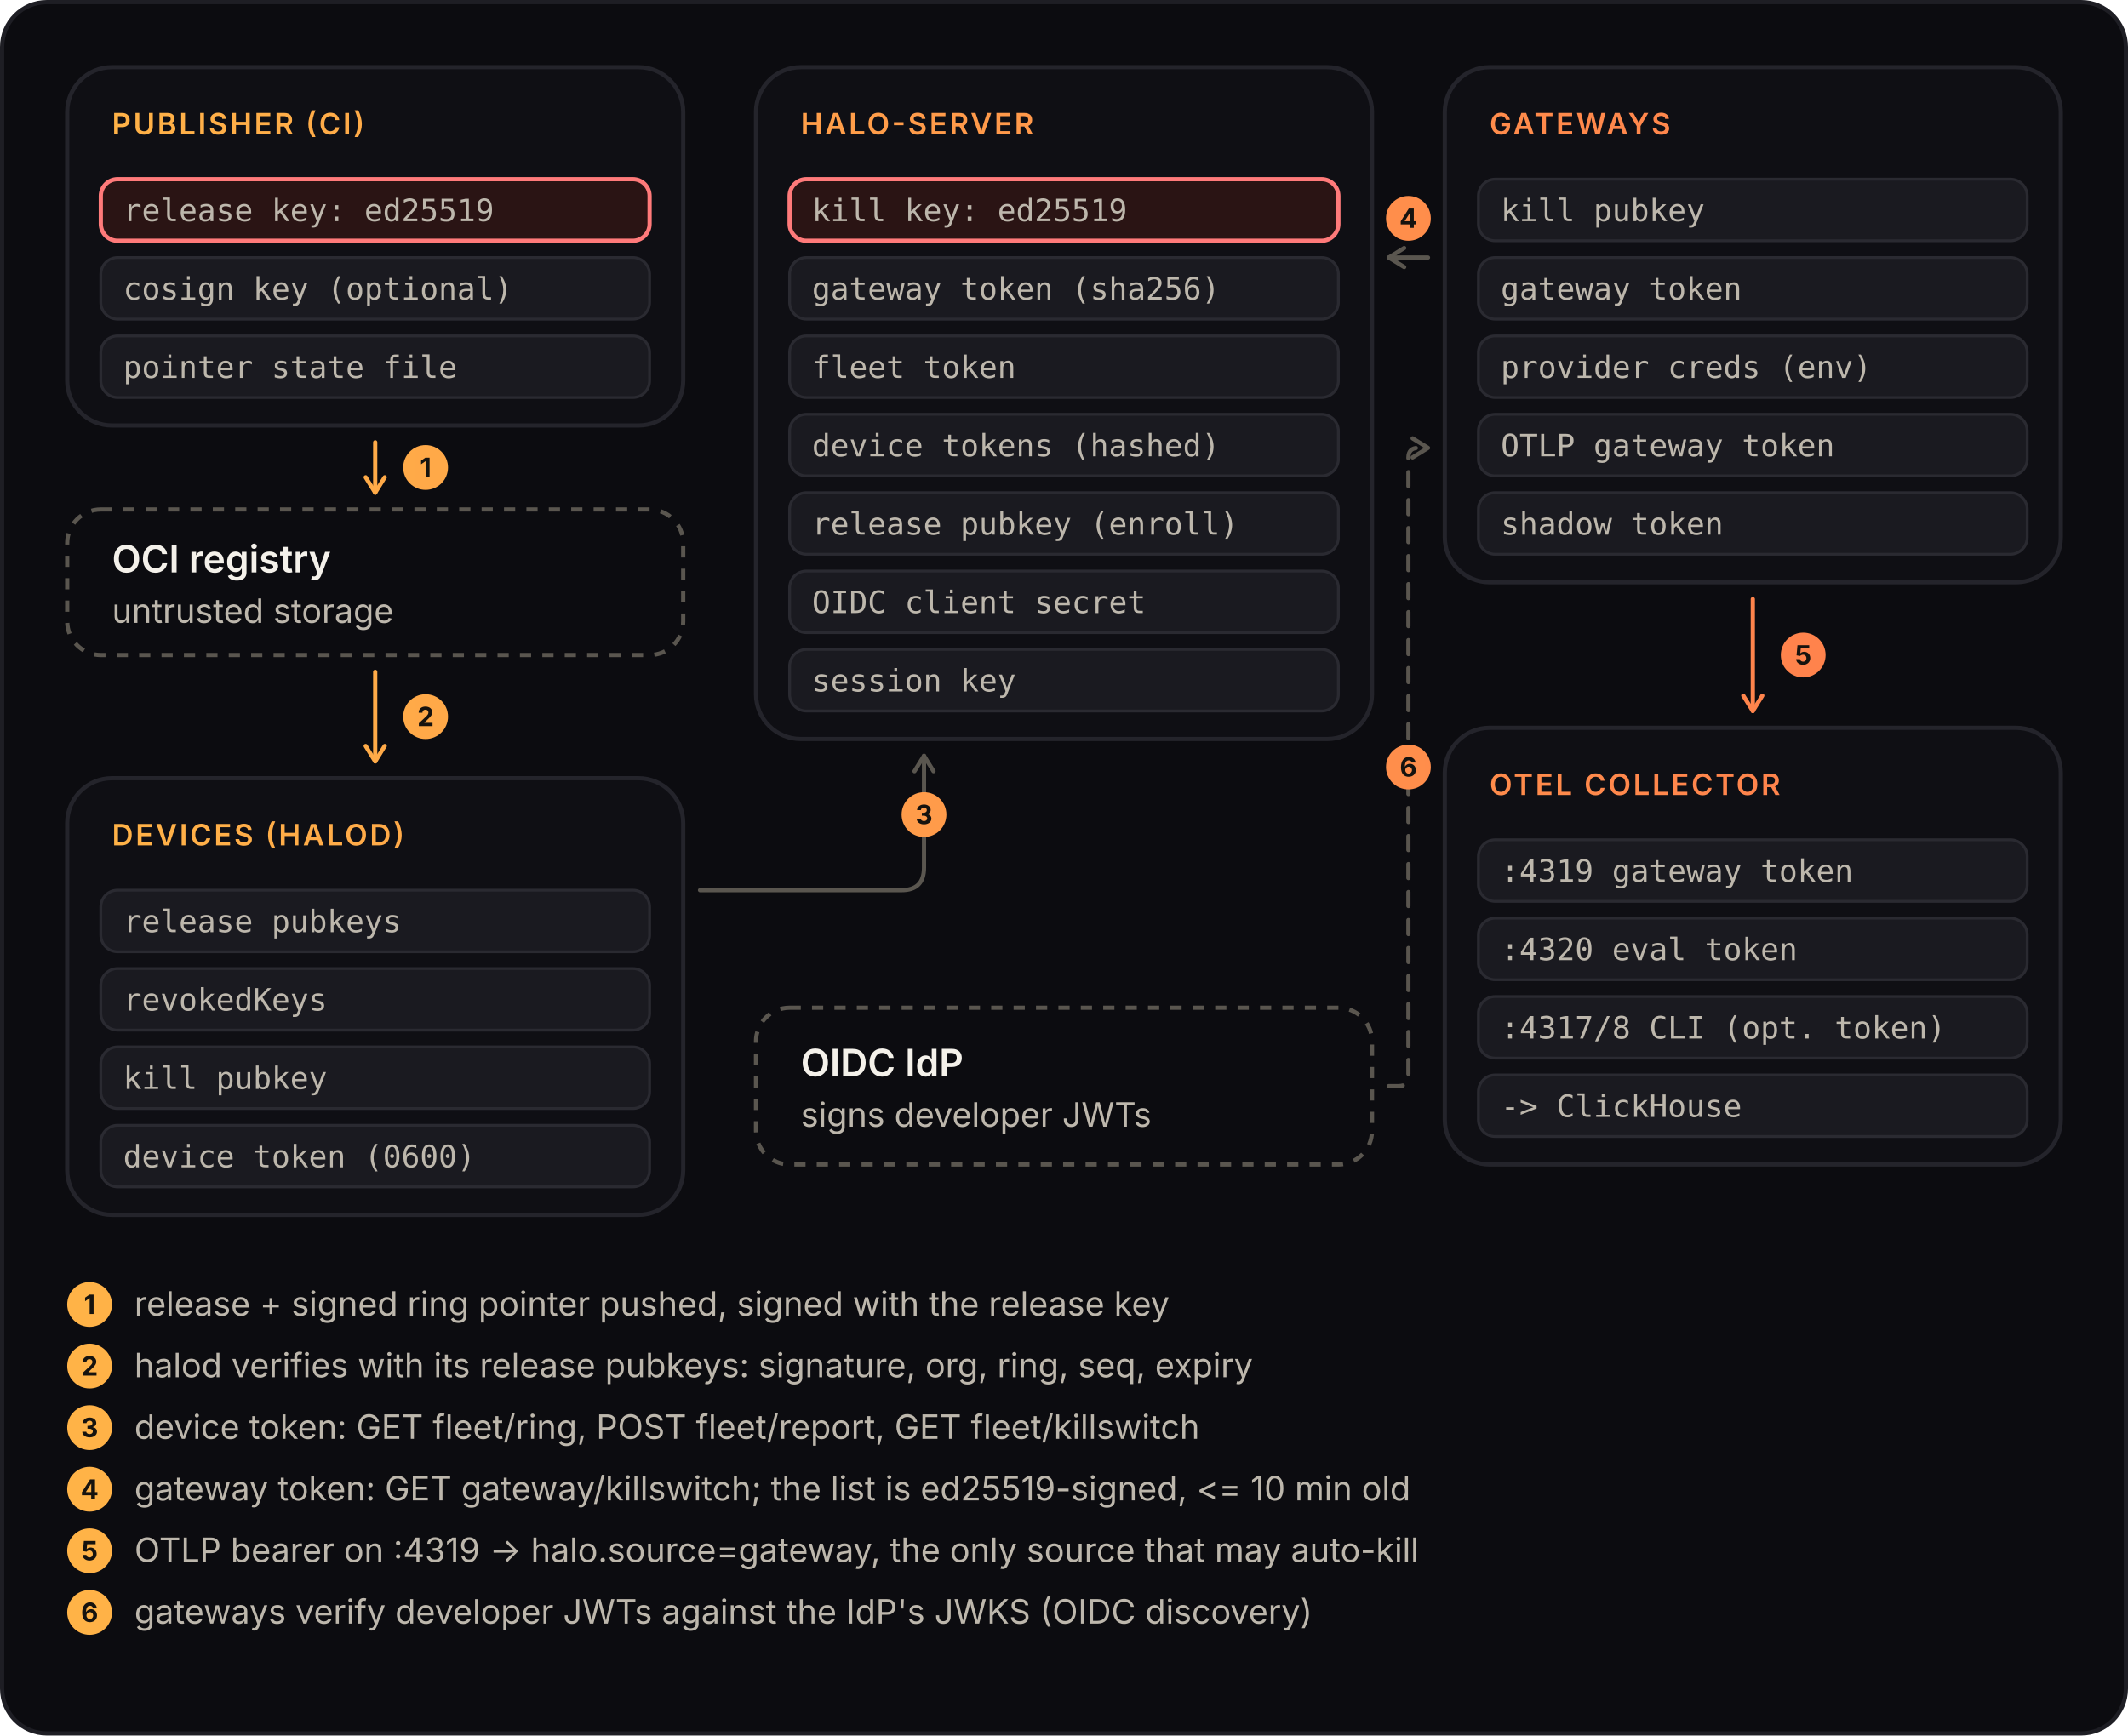
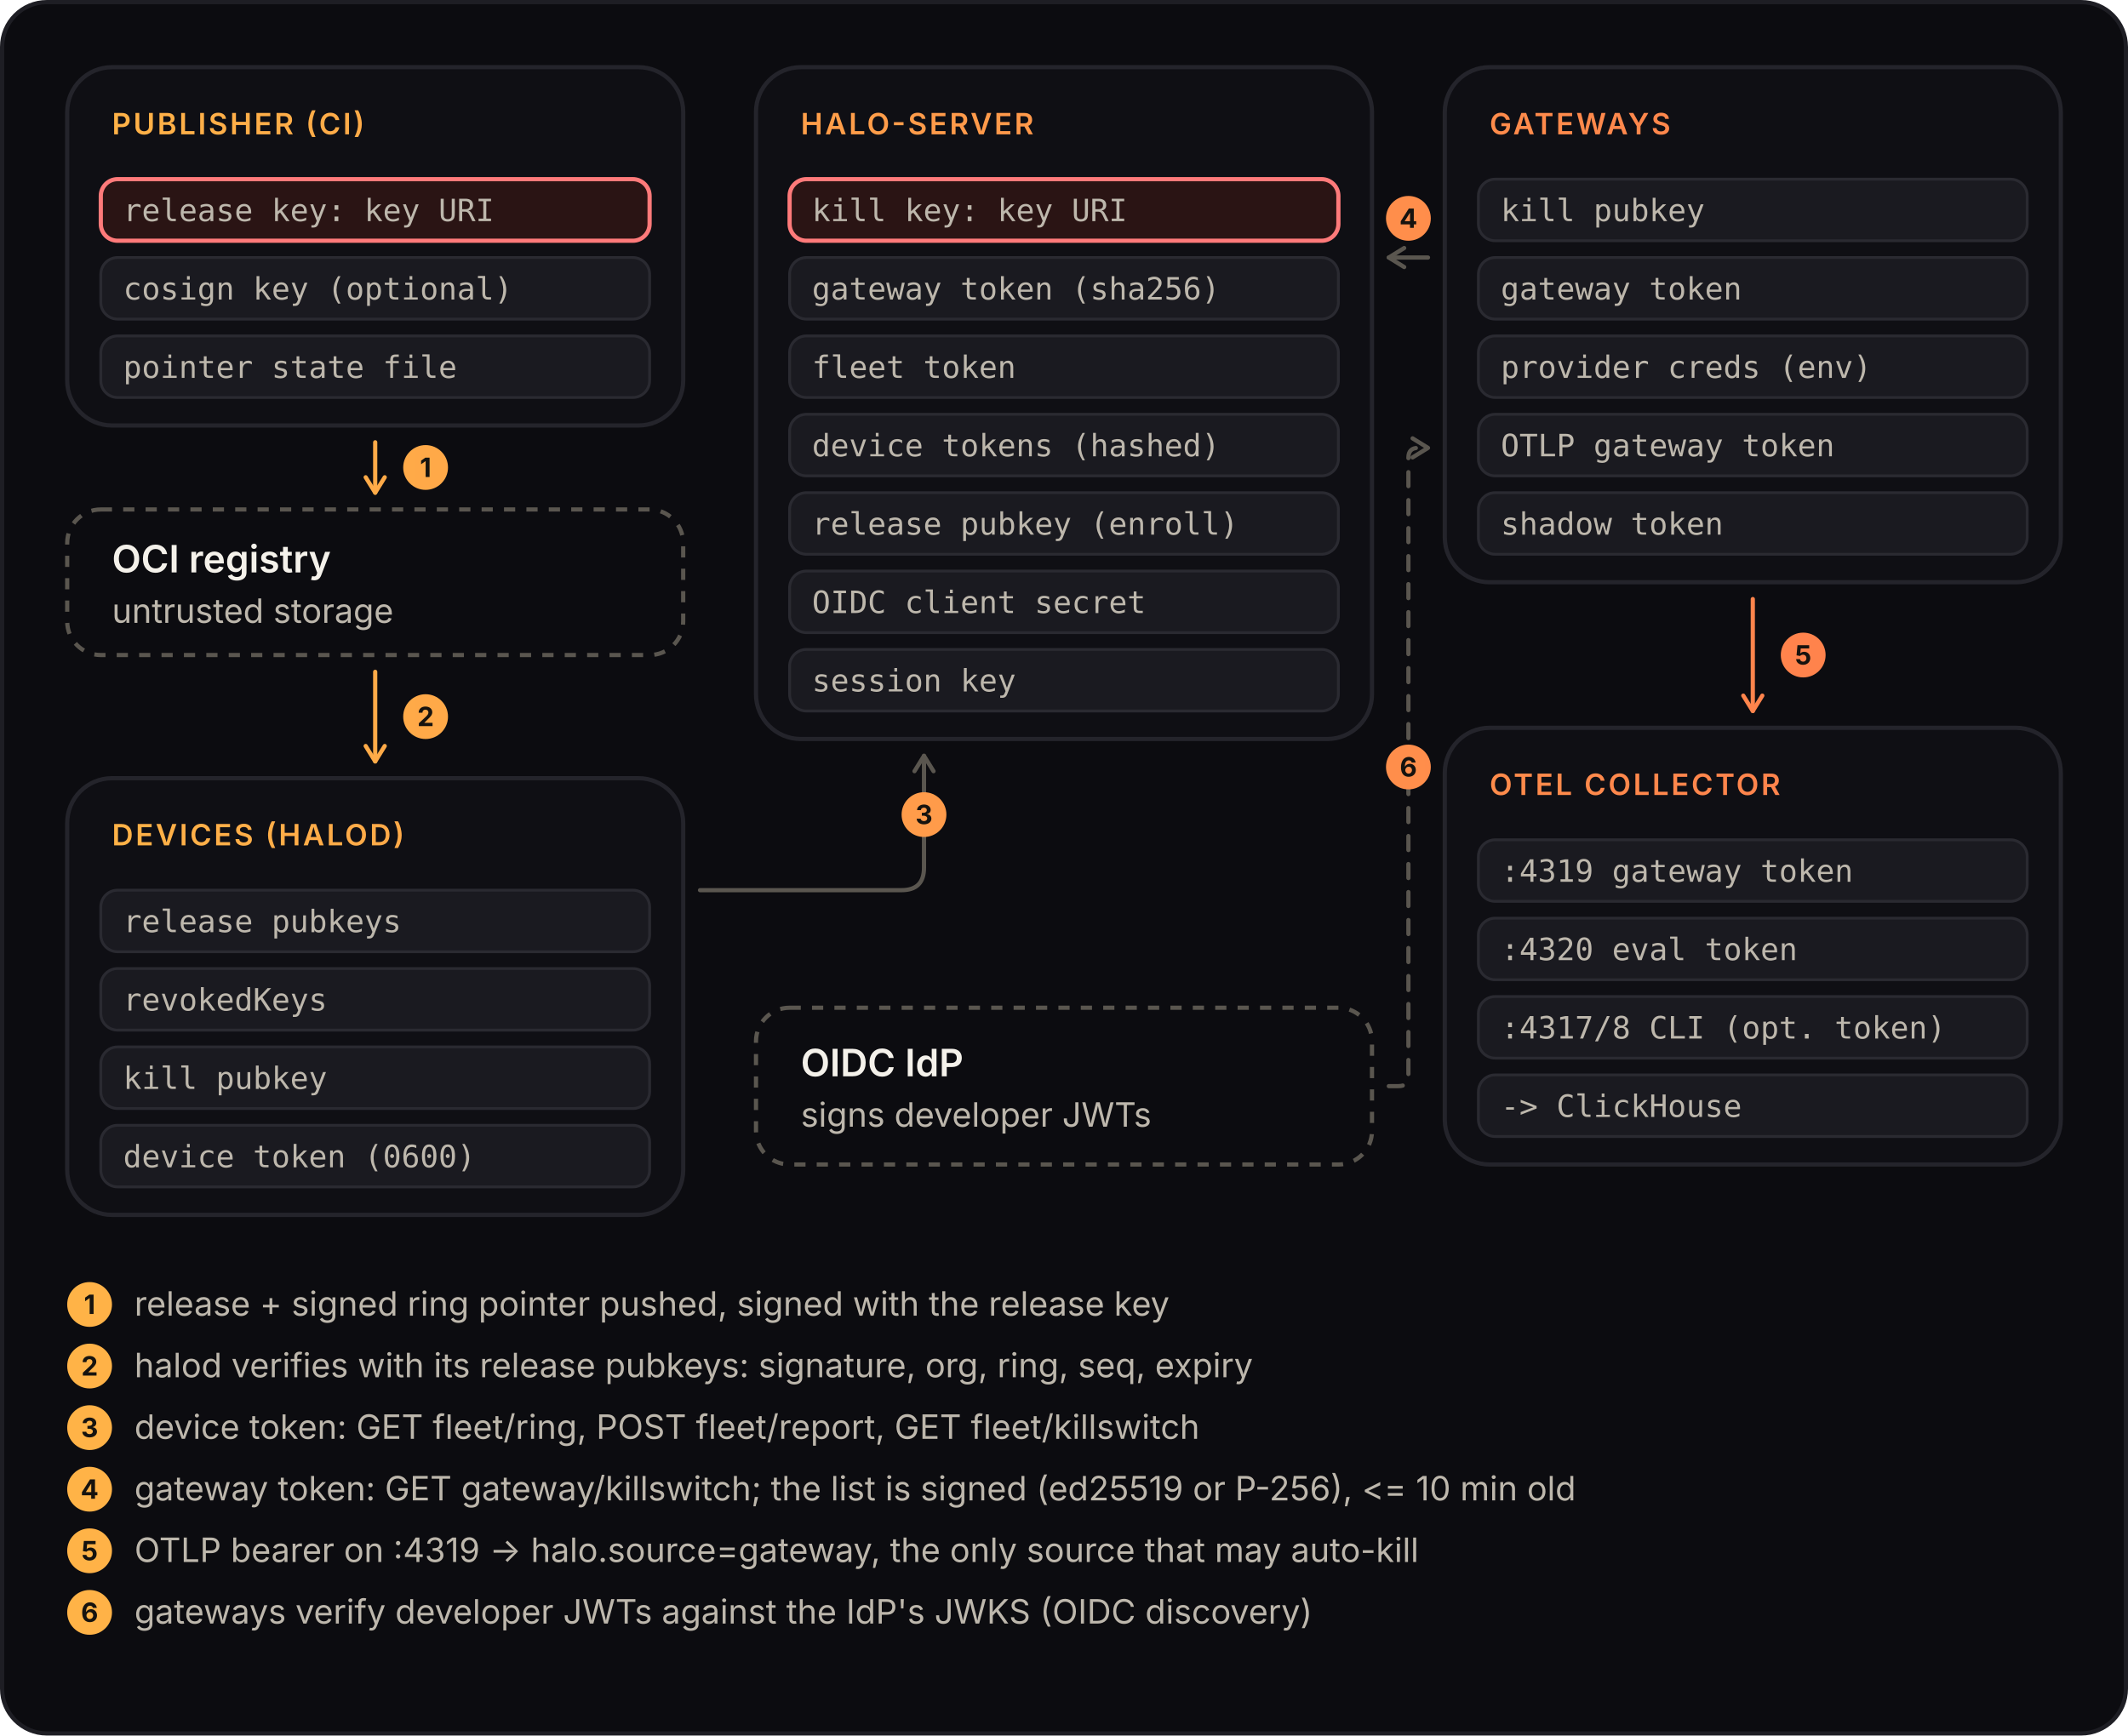
<svg xmlns="http://www.w3.org/2000/svg" viewBox="0 0 760 620" width="760" height="620" role="img" aria-labelledby="t d" font-family="ui-sans-serif,-apple-system,Inter,'Segoe UI',sans-serif">
  <style>
.cv{fill:#0c0c10;stroke:#1e1e24;stroke-width:1.5}
.card{fill:#121217;stroke:#2a2a31;stroke-width:1.5}
.soft{fill:url(#gs)}
.ring{fill:none;stroke:url(#ga);stroke-width:1.5}
.dcard{fill:#2a1414;stroke:#ff7a7a;stroke-width:1.5}
.ghost{fill:none;stroke:#5a564f;stroke-width:1.5;stroke-dasharray:4 4}
.zone{fill:#0f0f14;stroke:#24242b;stroke-width:1.5}
.chip{fill:#1a1a20;stroke:#2a2a31;stroke-width:1}
text{font-family:ui-sans-serif,-apple-system,Inter,'Segoe UI',sans-serif}
.t{font-size:13.5px;font-weight:600;fill:#f4f1ea}
.tm{font:600 12.5px ui-monospace,'SF Mono','JetBrains Mono',Menlo,Consolas,monospace;fill:#f4f1ea}
.td{fill:#ff7a7a}
.s{font-size:12px;fill:#bdb7ac}
.m{font:11px ui-monospace,'SF Mono','JetBrains Mono',Menlo,Consolas,monospace;fill:#bdb7ac}
.xs{font-size:10.5px;font-weight:500;fill:#9a958b}
.xm{font-family:ui-monospace,'SF Mono','JetBrains Mono',Menlo,Consolas,monospace;font-weight:400}
.xa{fill:url(#ga);font-weight:600}
.xd{fill:#ff7a7a;font-weight:600}
.xw{fill:#16130f;font-weight:600}
.k{font-size:10.5px;font-weight:600;letter-spacing:.08em;fill:#9a958b}
.ka{fill:url(#ga)}
.h1{font-size:42px;font-weight:700;letter-spacing:-.02em;fill:#f4f1ea}
.ln,.la,.ld,.lm{fill:none;stroke-width:1.5;stroke-linecap:round;stroke-linejoin:round}
.ln{stroke:#5a564f}.la{stroke:url(#ga)}.ld{stroke:#ff7a7a}.lm{stroke:#2a2a31}
.lane{stroke:#2a2a31;stroke-width:1.5;stroke-dasharray:3 4}
.dash{stroke-dasharray:5 5}
.dl{fill:#5a564f}.da{fill:url(#ga)}.dd{fill:#ff7a7a}
.pl{fill:#0c0c10}.pa{fill:#0c0c10;stroke:url(#ga);stroke-width:1}
.pd{fill:#2a1414;stroke:#ff7a7a;stroke-width:1}.ps{fill:url(#ga)}
.fa{fill:url(#ga)}.fs{fill:url(#gs)}.fm{fill:#1a1a20}.fd{fill:#ff7a7a}.ft{fill:#f4f1ea}
.bdg{fill:url(#ga)}.bn{font-size:9.5px;font-weight:700;fill:#16130f}
.ic{fill:none;stroke:url(#ga);stroke-width:1.75;stroke-linecap:round;stroke-linejoin:round}
.pkt{fill:url(#ga)}
.grow{transform-box:fill-box;transform-origin:left;animation:grow 4.8s cubic-bezier(.6,0,.2,1) infinite}
@keyframes grow{0%{transform:scaleX(.08)}25%{transform:scaleX(.3)}50%{transform:scaleX(.55)}75%,100%{transform:scaleX(1)}}
.flow{stroke-dasharray:4 6;animation:flow 1.1s linear infinite}
@keyframes flow{to{stroke-dashoffset:-20}}
.blink{animation:blink 3.2s ease-in-out infinite}
@keyframes blink{0%,100%{opacity:.18}35%,65%{opacity:1}}
.pulse{transform-box:fill-box;transform-origin:center;animation:pulse 2.8s ease-out infinite}
@keyframes pulse{0%{opacity:.55;transform:scale(.6)}100%{opacity:0;transform:scale(1.5)}}
@media (prefers-reduced-motion:reduce){.flow,.blink,.pulse,.grow{animation:none}.blink{opacity:1}.pulse,.pkt{display:none}}
</style>
  <defs>
    <linearGradient id="ga" gradientUnits="userSpaceOnUse" x1="0" y1="0" x2="760" y2="0">
      <stop offset="0" stop-color="#ffb547" />
      <stop offset="1" stop-color="#ff7a4d" />
    </linearGradient>
    <linearGradient id="gs" gradientUnits="userSpaceOnUse" x1="0" y1="0" x2="760" y2="0">
      <stop offset="0" stop-color="#ffb547" stop-opacity="0.12" />
      <stop offset="1" stop-color="#ff7a4d" stop-opacity="0.12" />
    </linearGradient>
    <filter id="sh" x="-10%" y="-10%" width="120%" height="140%">
      <feDropShadow dx="0" dy="1" stdDeviation="1.6" flood-color="#000000" flood-opacity="0.5" />
    </filter>
  </defs>
  <rect class="cv" x=".75" y=".75" width="758.5" height="618.5" rx="16" />
  <rect class="zone" x="24" y="24" width="220" height="128" rx="16" />
  <text class="k ka" x="40" y="48">PUBLISHER (CI)</text>
  <rect class="dcard" x="36" y="64" width="196" height="22" rx="6" />
-   <text class="m" x="44" y="79">release key: ed25519</text>
+   <text class="m" x="44" y="79">release key: key URI</text>
  <rect class="chip" x="36" y="92" width="196" height="22" rx="6" />
  <text class="m" x="44" y="107">cosign key (optional)</text>
  <rect class="chip" x="36" y="120" width="196" height="22" rx="6" />
  <text class="m" x="44" y="135">pointer state file</text>
  <rect class="zone" x="270" y="24" width="220" height="240" rx="16" />
  <text class="k ka" x="286" y="48">HALO-SERVER</text>
  <rect class="dcard" x="282" y="64" width="196" height="22" rx="6" />
-   <text class="m" x="290" y="79">kill key: ed25519</text>
+   <text class="m" x="290" y="79">kill key: key URI</text>
  <rect class="chip" x="282" y="92" width="196" height="22" rx="6" />
  <text class="m" x="290" y="107">gateway token (sha256)</text>
  <rect class="chip" x="282" y="120" width="196" height="22" rx="6" />
  <text class="m" x="290" y="135">fleet token</text>
  <rect class="chip" x="282" y="148" width="196" height="22" rx="6" />
  <text class="m" x="290" y="163">device tokens (hashed)</text>
  <rect class="chip" x="282" y="176" width="196" height="22" rx="6" />
  <text class="m" x="290" y="191">release pubkey (enroll)</text>
  <rect class="chip" x="282" y="204" width="196" height="22" rx="6" />
  <text class="m" x="290" y="219">OIDC client secret</text>
  <rect class="chip" x="282" y="232" width="196" height="22" rx="6" />
  <text class="m" x="290" y="247">session key</text>
  <rect class="zone" x="516" y="24" width="220" height="184" rx="16" />
  <text class="k ka" x="532" y="48">GATEWAYS</text>
  <rect class="chip" x="528" y="64" width="196" height="22" rx="6" />
  <text class="m" x="536" y="79">kill pubkey</text>
  <rect class="chip" x="528" y="92" width="196" height="22" rx="6" />
  <text class="m" x="536" y="107">gateway token</text>
  <rect class="chip" x="528" y="120" width="196" height="22" rx="6" />
  <text class="m" x="536" y="135">provider creds (env)</text>
  <rect class="chip" x="528" y="148" width="196" height="22" rx="6" />
  <text class="m" x="536" y="163">OTLP gateway token</text>
  <rect class="chip" x="528" y="176" width="196" height="22" rx="6" />
  <text class="m" x="536" y="191">shadow token</text>
  <rect class="ghost" x="24" y="182" width="220" height="52" rx="12" />
  <text class="t" x="40" y="204.5">OCI registry</text>
  <text class="s" x="40" y="222.5">untrusted storage</text>
  <rect class="zone" x="24" y="278" width="220" height="156" rx="16" />
  <text class="k ka" x="40" y="302">DEVICES (HALOD)</text>
  <rect class="chip" x="36" y="318" width="196" height="22" rx="6" />
  <text class="m" x="44" y="333">release pubkeys</text>
  <rect class="chip" x="36" y="346" width="196" height="22" rx="6" />
  <text class="m" x="44" y="361">revokedKeys</text>
  <rect class="chip" x="36" y="374" width="196" height="22" rx="6" />
  <text class="m" x="44" y="389">kill pubkey</text>
  <rect class="chip" x="36" y="402" width="196" height="22" rx="6" />
  <text class="m" x="44" y="417">device token (0600)</text>
  <rect class="zone" x="516" y="260" width="220" height="156" rx="16" />
  <text class="k ka" x="532" y="284">OTEL COLLECTOR</text>
  <rect class="chip" x="528" y="300" width="196" height="22" rx="6" />
  <text class="m" x="536" y="315">:4319 gateway token</text>
  <rect class="chip" x="528" y="328" width="196" height="22" rx="6" />
  <text class="m" x="536" y="343">:4320 eval token</text>
  <rect class="chip" x="528" y="356" width="196" height="22" rx="6" />
  <text class="m" x="536" y="371">:4317/8 CLI (opt. token)</text>
  <rect class="chip" x="528" y="384" width="196" height="22" rx="6" />
  <text class="m" x="536" y="399">-&gt; ClickHouse</text>
  <rect class="ghost" x="270" y="360" width="220" height="56" rx="12" />
  <text class="t" x="286" y="384.5">OIDC IdP</text>
  <text class="s" x="286" y="402.5">signs developer JWTs</text>
  <path class="la" d="M134 158L134 176" />
  <path class="la hd" d="M130.6 170.5L134 176L137.4 170.5" />
  <circle class="bdg" cx="152.0" cy="167.0" r="8" />
  <text class="bn" x="152.0" y="170.4" text-anchor="middle">1</text>
  <path class="la" d="M134 240L134 272" />
  <path class="la hd" d="M130.6 266.5L134 272L137.4 266.5" />
  <circle class="bdg" cx="152.0" cy="256.0" r="8" />
  <text class="bn" x="152.0" y="259.4" text-anchor="middle">2</text>
  <path class="ln" d="M250 318L322.0 318.0Q330 318 330.0 310.0L330 270" />
  <path class="ln hd" d="M333.4 275.5L330 270L326.6 275.5" />
  <circle class="bdg" cx="330" cy="291.0" r="8" />
  <text class="bn" x="330" y="294.4" text-anchor="middle">3</text>
  <path class="ln" d="M510 92L496 92" />
  <path class="ln hd" d="M501.5 88.6L496 92L501.5 95.4" />
  <circle class="bdg" cx="503.0" cy="78" r="8" />
  <text class="bn" x="503.0" y="81.4" text-anchor="middle">4</text>
  <path class="la" d="M626 214L626 254" />
  <path class="la hd" d="M622.6 248.5L626 254L629.4 248.5" />
  <circle class="bdg" cx="644.0" cy="234.0" r="8" />
  <text class="bn" x="644.0" y="237.4" text-anchor="middle">5</text>
  <path class="ln dash" d="M496 388L499.5 388.0Q503 388 503.0 384.5L503.0 163.5Q503 160 506.5 160.0L510 160" />
  <path class="ln hd" d="M504.5 163.4L510 160L504.5 156.6" />
  <circle class="bdg" cx="503.0" cy="274.0" r="8" />
  <text class="bn" x="503.0" y="277.4" text-anchor="middle">6</text>
  <circle class="bdg" cx="32" cy="466" r="8" />
  <text class="bn" x="32" y="469.4" text-anchor="middle">1</text>
  <text class="s" x="48" y="470">release + signed ring pointer pushed, signed with the release key</text>
  <circle class="bdg" cx="32" cy="488" r="8" />
  <text class="bn" x="32" y="491.4" text-anchor="middle">2</text>
  <text class="s" x="48" y="492">halod verifies with its release pubkeys: signature, org, ring, seq, expiry</text>
  <circle class="bdg" cx="32" cy="510" r="8" />
  <text class="bn" x="32" y="513.4" text-anchor="middle">3</text>
  <text class="s" x="48" y="514">device token: GET fleet/ring, POST fleet/report, GET fleet/killswitch</text>
  <circle class="bdg" cx="32" cy="532" r="8" />
  <text class="bn" x="32" y="535.4" text-anchor="middle">4</text>
-   <text class="s" x="48" y="536">gateway token: GET gateway/killswitch; the list is ed25519-signed, &lt;= 10 min old</text>
+   <text class="s" x="48" y="536">gateway token: GET gateway/killswitch; the list is signed (ed25519 or P-256), &lt;= 10 min old</text>
  <circle class="bdg" cx="32" cy="554" r="8" />
  <text class="bn" x="32" y="557.4" text-anchor="middle">5</text>
  <text class="s" x="48" y="558">OTLP bearer on :4319 -&gt; halo.source=gateway, the only source that may auto-kill</text>
  <circle class="bdg" cx="32" cy="576" r="8" />
  <text class="bn" x="32" y="579.4" text-anchor="middle">6</text>
  <text class="s" x="48" y="580">gateways verify developer JWTs against the IdP's JWKS (OIDC discovery)</text>
</svg>
